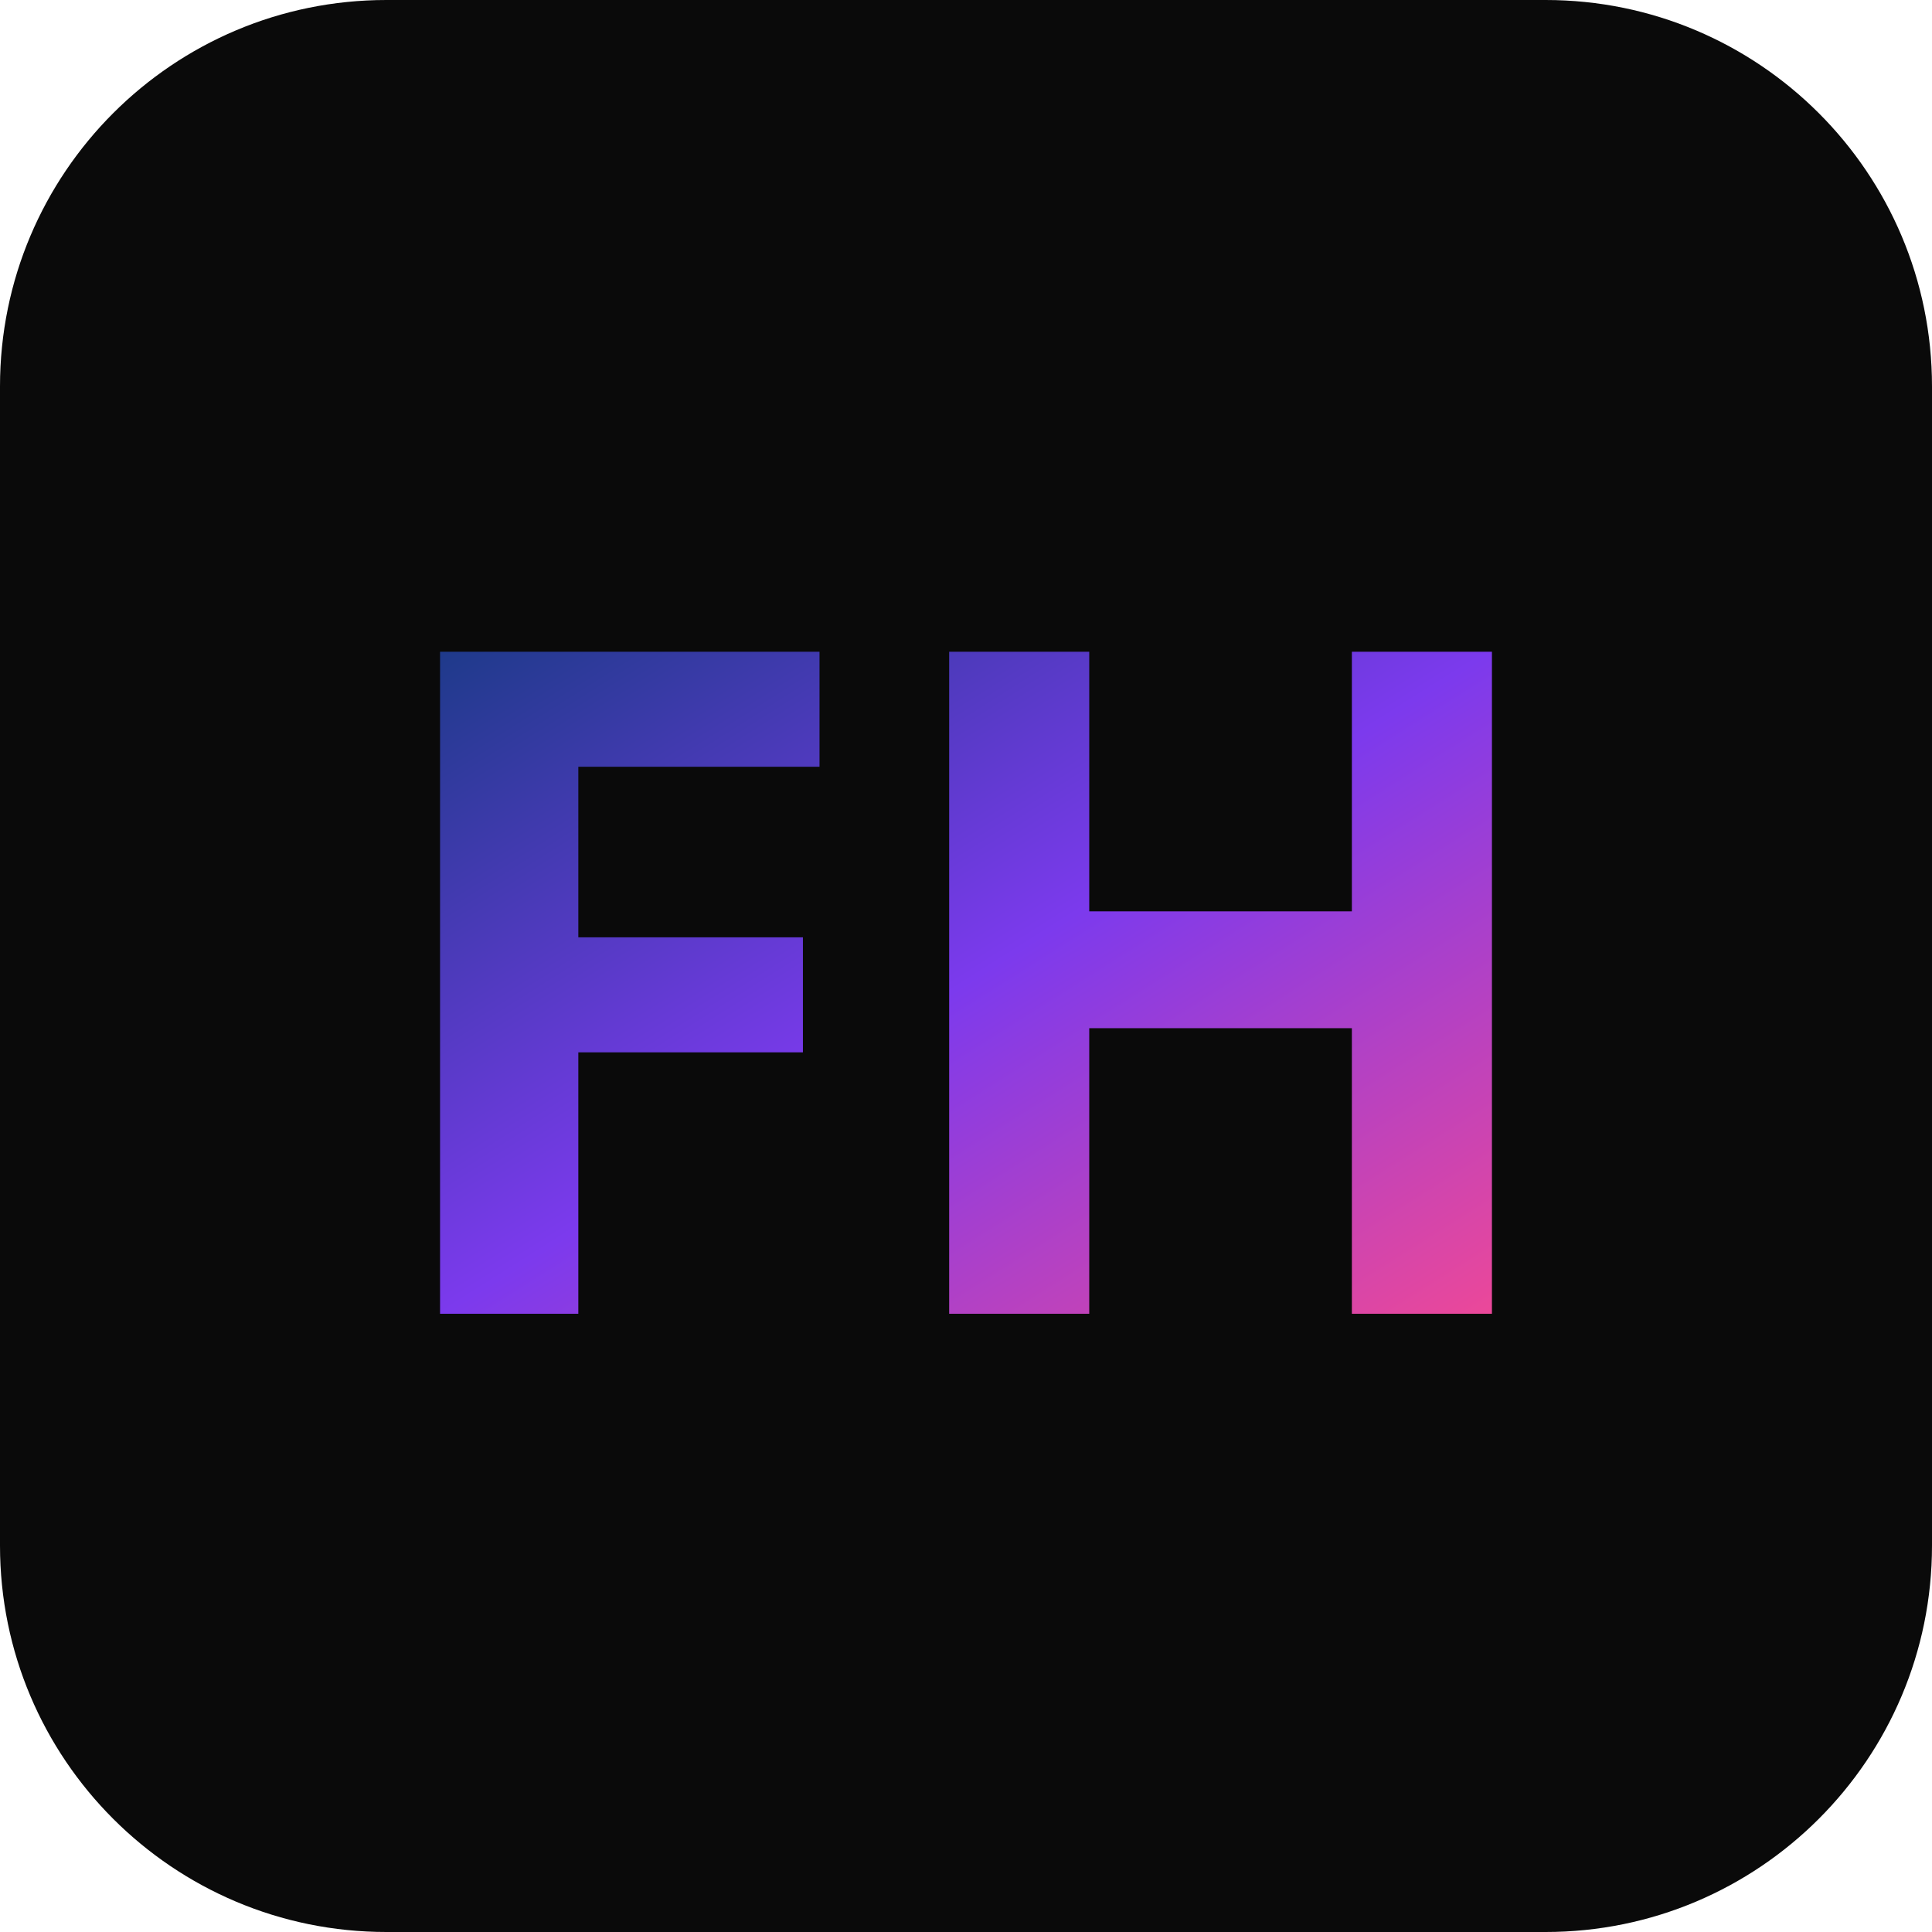
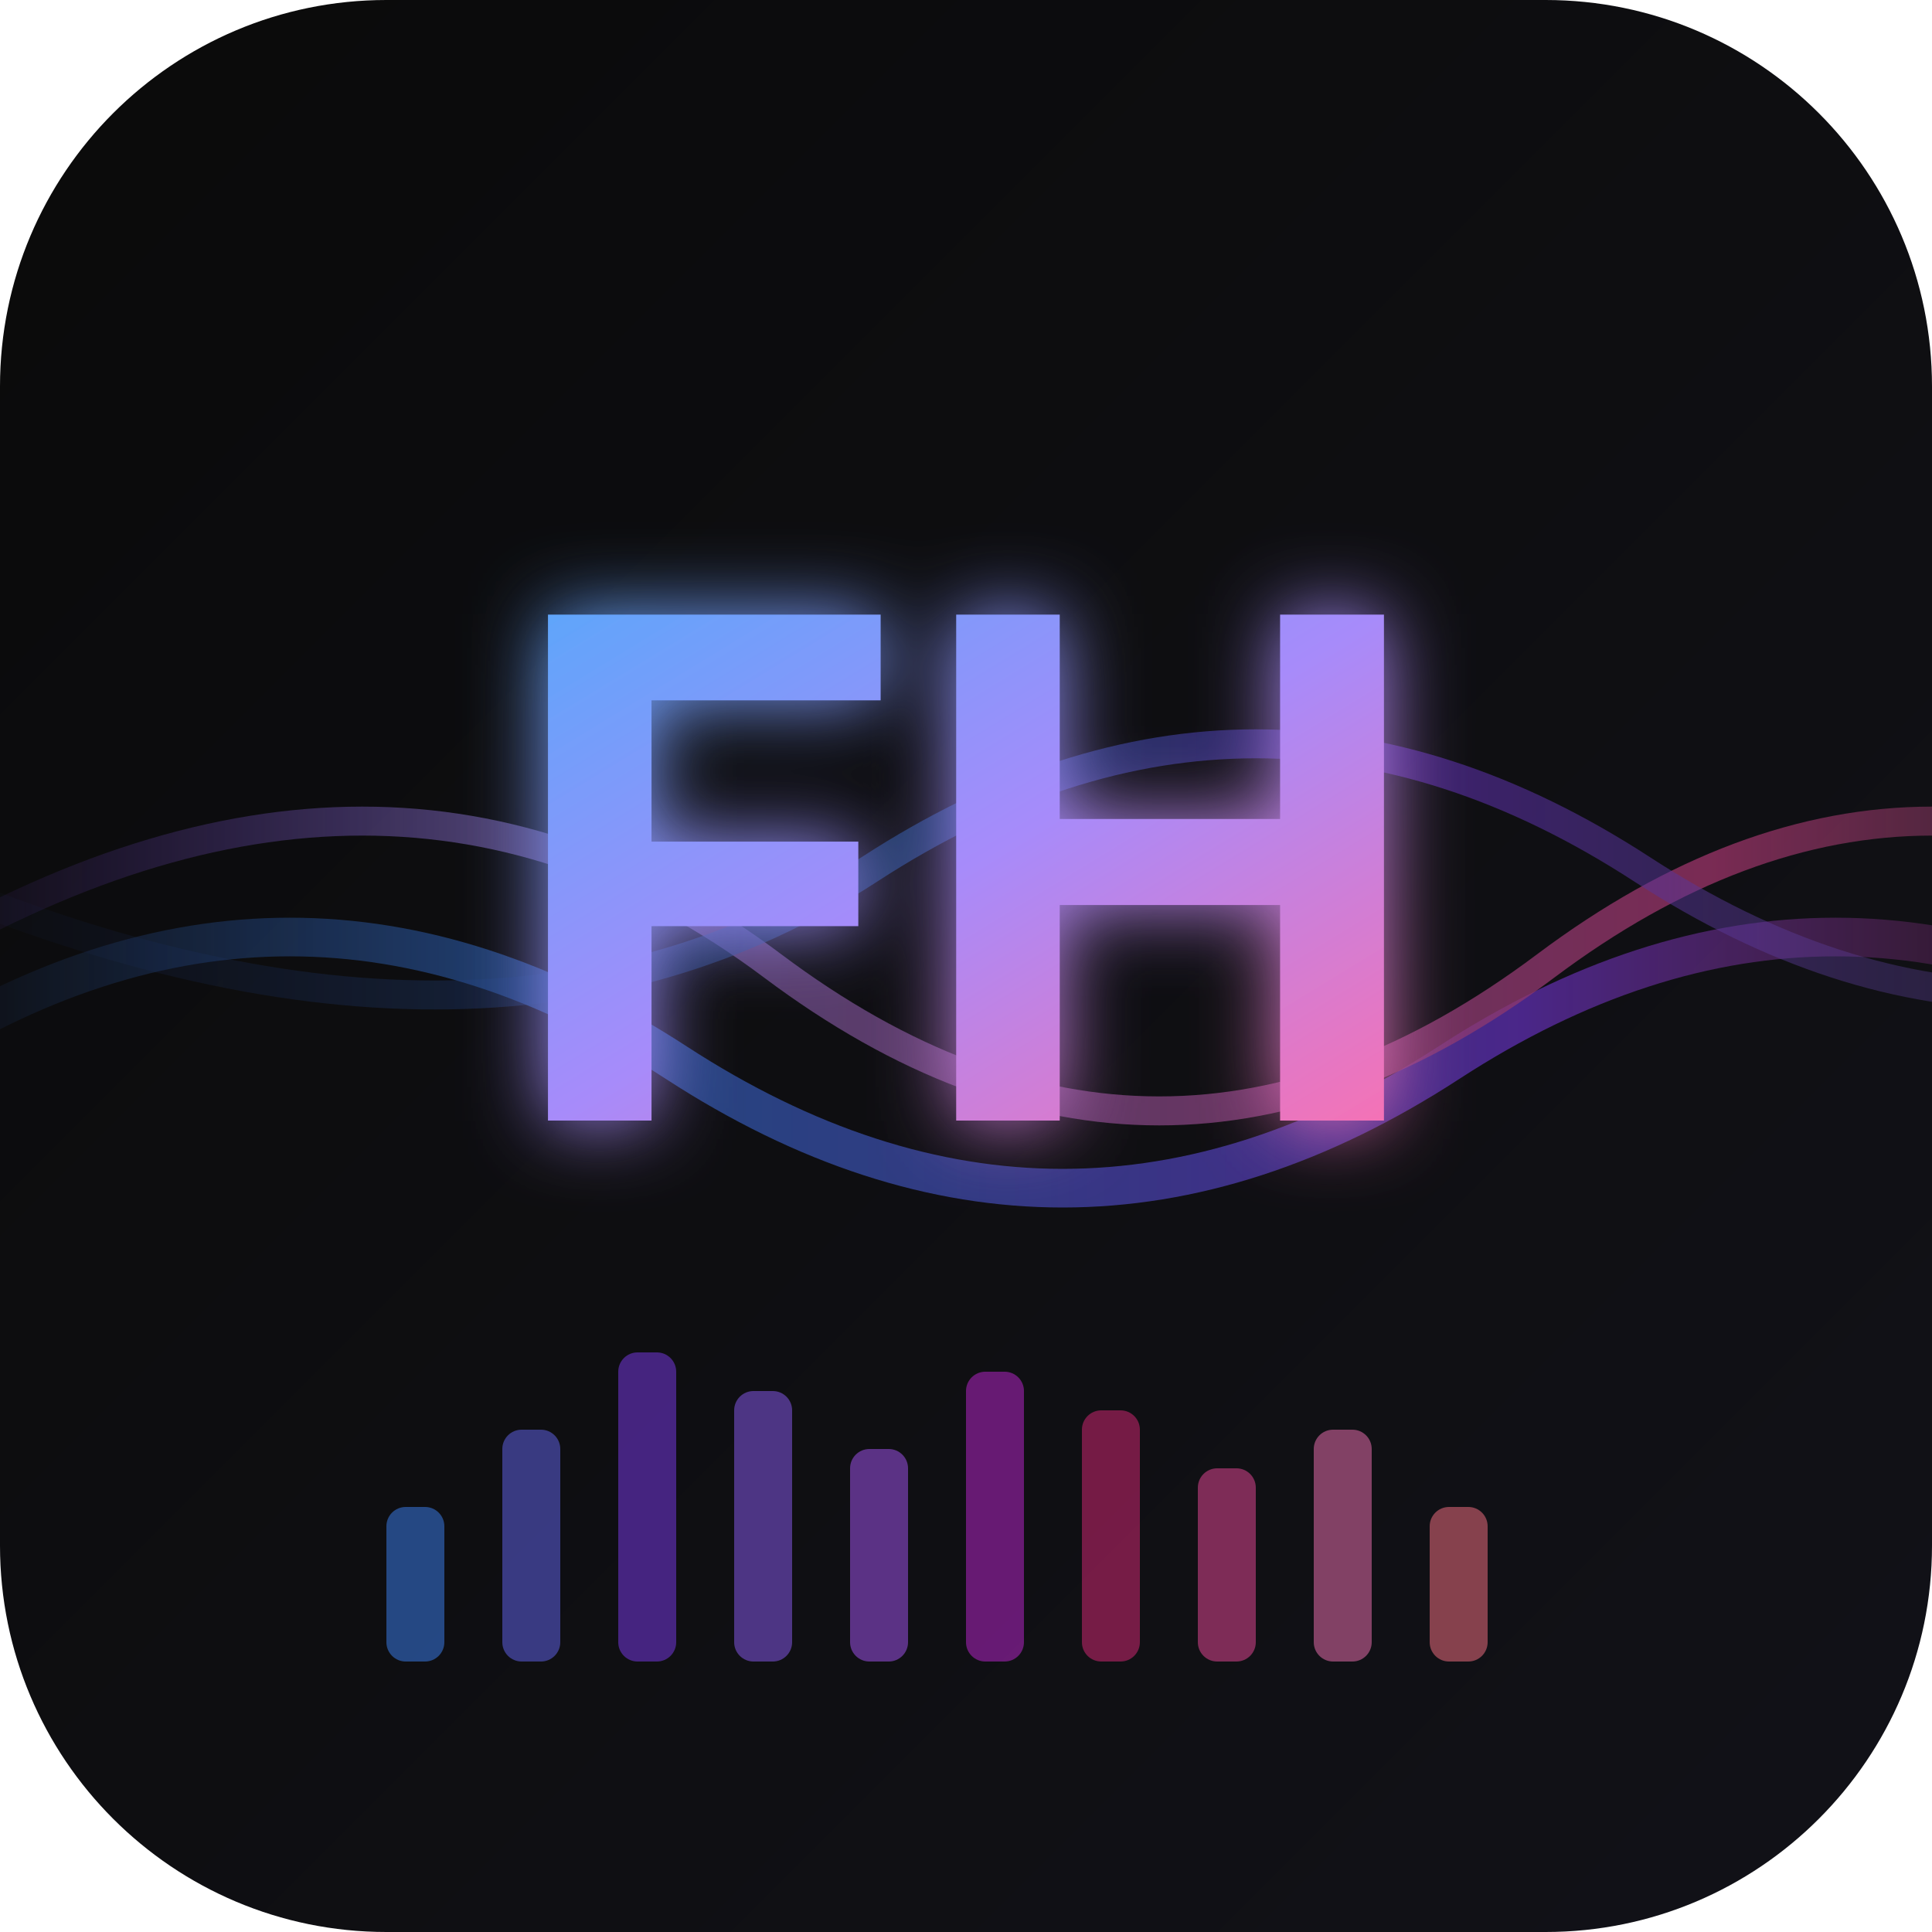
<svg xmlns="http://www.w3.org/2000/svg" viewBox="0 0 100 100">
  <defs>
-     <linearGradient id="grad" x1="0%" y1="0%" x2="100%" y2="100%">
-       <stop offset="0%" style="stop-color:#1e3a8a" />
-       <stop offset="50%" style="stop-color:#7c3aed" />
-       <stop offset="100%" style="stop-color:#ec4899" />
+     <linearGradient id="bgGrad" x1="0%" y1="0%" x2="100%" y2="100%">
+       <stop offset="0%" style="stop-color:#0a0a0a" />
+       <stop offset="100%" style="stop-color:#121218" />
    </linearGradient>
+     <linearGradient id="waveGrad1" x1="0%" y1="0%" x2="100%" y2="0%">
+       <stop offset="0%" style="stop-color:#3b82f6;stop-opacity:0" />
+       <stop offset="30%" style="stop-color:#3b82f6;stop-opacity:0.8" />
+       <stop offset="70%" style="stop-color:#7c3aed;stop-opacity:0.9" />
+       <stop offset="100%" style="stop-color:#ec4899;stop-opacity:0" />
+     </linearGradient>
+     <linearGradient id="waveGrad2" x1="0%" y1="0%" x2="100%" y2="0%">
+       <stop offset="0%" style="stop-color:#7c3aed;stop-opacity:0" />
+       <stop offset="25%" style="stop-color:#a78bfa;stop-opacity:0.7" />
+       <stop offset="75%" style="stop-color:#ec4899;stop-opacity:0.8" />
+       <stop offset="100%" style="stop-color:#f472b6;stop-opacity:0" />
+     </linearGradient>
+     <linearGradient id="waveGrad3" x1="0%" y1="0%" x2="100%" y2="0%">
+       <stop offset="0%" style="stop-color:#1e3a8a;stop-opacity:0" />
+       <stop offset="40%" style="stop-color:#3b82f6;stop-opacity:0.6" />
+       <stop offset="60%" style="stop-color:#7c3aed;stop-opacity:0.7" />
+       <stop offset="100%" style="stop-color:#a78bfa;stop-opacity:0" />
+     </linearGradient>
+     <linearGradient id="textGrad" x1="0%" y1="0%" x2="100%" y2="100%">
+       <stop offset="0%" style="stop-color:#60a5fa" />
+       <stop offset="50%" style="stop-color:#a78bfa" />
+       <stop offset="100%" style="stop-color:#f472b6" />
+     </linearGradient>
+     <filter id="glow" x="-50%" y="-50%" width="200%" height="200%">
+       <feGaussianBlur stdDeviation="2" result="coloredBlur" />
+       <feMerge>
+         <feMergeNode in="coloredBlur" />
+         <feMergeNode in="SourceGraphic" />
+       </feMerge>
+     </filter>
  </defs>
-   <rect width="100" height="100" rx="20" fill="#0a0a0a" />
-   <text x="50" y="68" font-family="system-ui, sans-serif" font-size="48" font-weight="bold" fill="url(#grad)" text-anchor="middle">FH</text>
+   <rect width="100" height="100" rx="20" fill="url(#bgGrad)" />
+   <g opacity="0.6">
+     <path d="M-5,55 Q15,42 35,55 T75,55 T115,55" fill="none" stroke="url(#waveGrad1)" stroke-width="2" stroke-linecap="round" />
+     <path d="M-5,50 Q20,35 40,50 T80,50 T120,50" fill="none" stroke="url(#waveGrad2)" stroke-width="1.5" stroke-linecap="round" />
+     <path d="M-5,45 Q25,58 45,45 T85,45 T125,45" fill="none" stroke="url(#waveGrad3)" stroke-width="1.5" stroke-linecap="round" />
+   </g>
+   <g opacity="0.5">
+     <rect x="20" y="78" width="3" height="8" rx="1" fill="#3b82f6" />
+     <rect x="26" y="74" width="3" height="12" rx="1" fill="#6366f1" />
+     <rect x="32" y="70" width="3" height="16" rx="1" fill="#7c3aed" />
+     <rect x="38" y="72" width="3" height="14" rx="1" fill="#8b5cf6" />
+     <rect x="44" y="75" width="3" height="11" rx="1" fill="#a855f7" />
+     <rect x="50" y="71" width="3" height="15" rx="1" fill="#c026d3" />
+     <rect x="56" y="73" width="3" height="13" rx="1" fill="#db2777" />
+     <rect x="62" y="76" width="3" height="10" rx="1" fill="#ec4899" />
+     <rect x="68" y="74" width="3" height="12" rx="1" fill="#f472b6" />
+     <rect x="74" y="78" width="3" height="8" rx="1" fill="#fb7185" />
+   </g>
+   <text x="50" y="58" font-family="system-ui, -apple-system, BlinkMacSystemFont, sans-serif" font-size="36" font-weight="700" fill="url(#textGrad)" text-anchor="middle" filter="url(#glow)">FH</text>
</svg>
